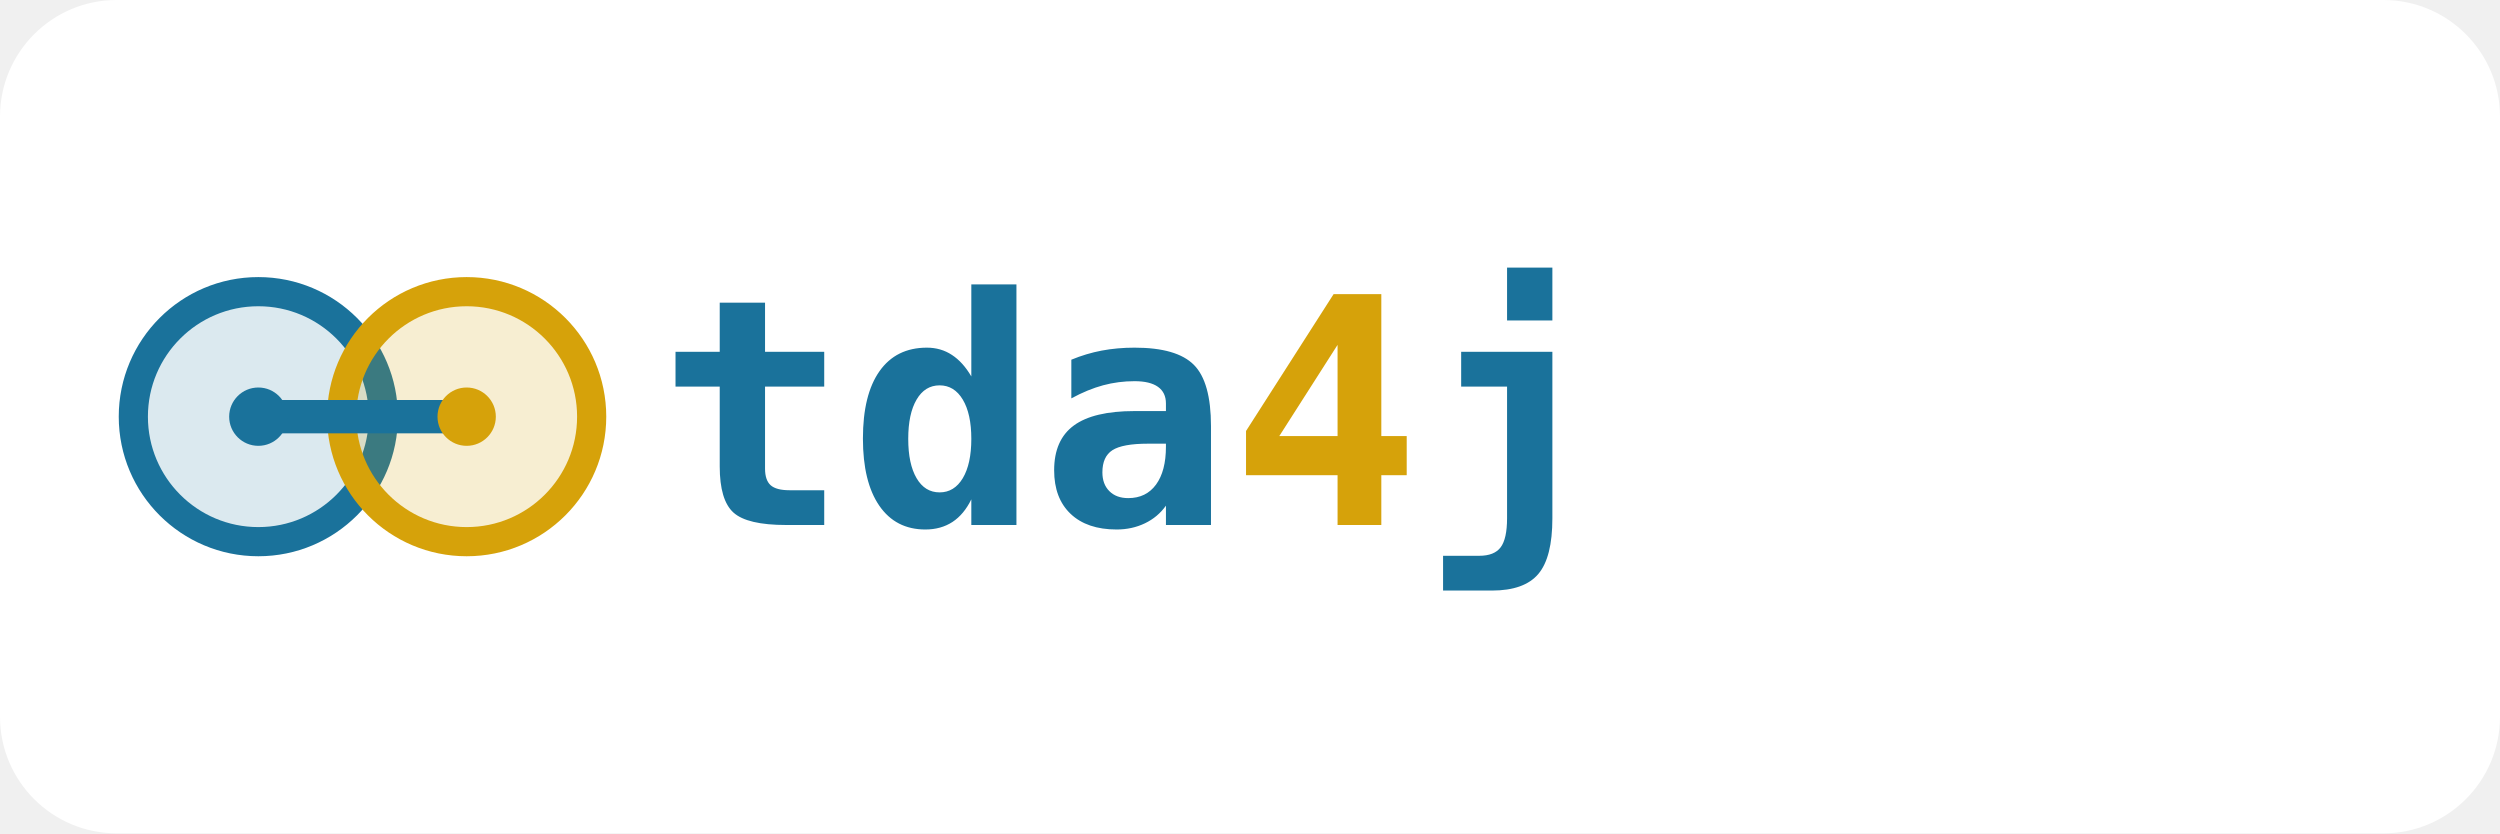
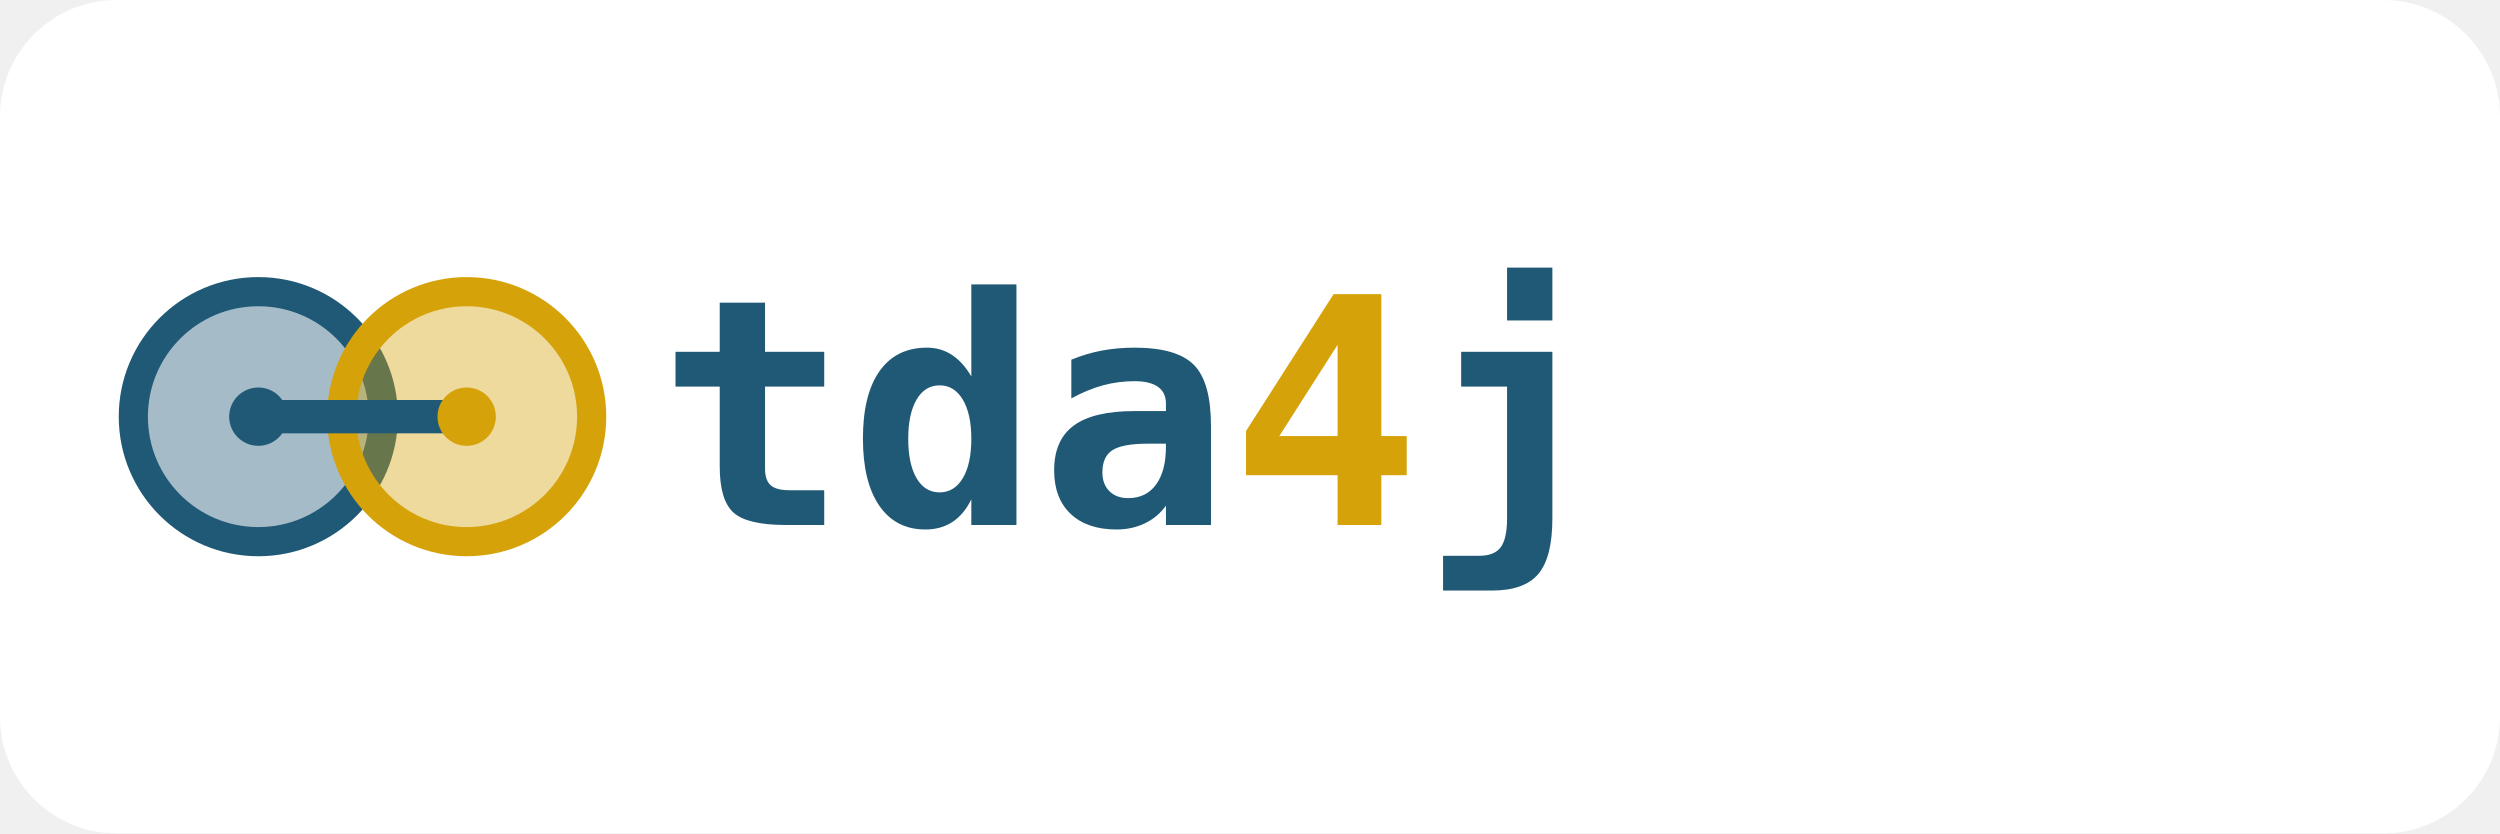
<svg xmlns="http://www.w3.org/2000/svg" width="600" height="200" viewBox="0 0 600 200" role="img" aria-label="tda4j horizontal sticker">
  <style>text { font-family: 'JetBrains Mono', monospace; font-weight: 700; }</style>
  <rect width="600" height="200" rx="28" fill="#ffffff" />
  <g transform="translate(0 25)">
-     <circle cx="62" cy="75" r="30" fill="#1a729b" fill-opacity="0.16" stroke="#1a729b" stroke-width="7" />
-     <circle cx="112" cy="75" r="30" fill="#d6a20a" fill-opacity="0.18" stroke="#d6a20a" stroke-width="7" />
-     <line x1="62" y1="75" x2="112" y2="75" stroke="#1a729b" stroke-width="8" />
-     <circle cx="62" cy="75" r="7" fill="#1a729b" />
+     <circle cx="62" cy="75" r="30" fill="#205976" fill-opacity="0.40" stroke="#205976" stroke-width="7" />
+     <circle cx="112" cy="75" r="30" fill="#d6a20a" fill-opacity="0.40" stroke="#d6a20a" stroke-width="7" />
+     <line x1="62" y1="75" x2="112" y2="75" stroke="#205976" stroke-width="8" />
+     <circle cx="62" cy="75" r="7" fill="#205976" />
    <circle cx="112" cy="75" r="7" fill="#d6a20a" />
  </g>
-   <text x="158" y="126" font-size="76" fill="#1a729b">tda<tspan fill="#d6a20a">4</tspan>j</text>
+   <text x="158" y="126" font-size="76" fill="#205976">tda<tspan fill="#d6a20a">4</tspan>j</text>
</svg>
